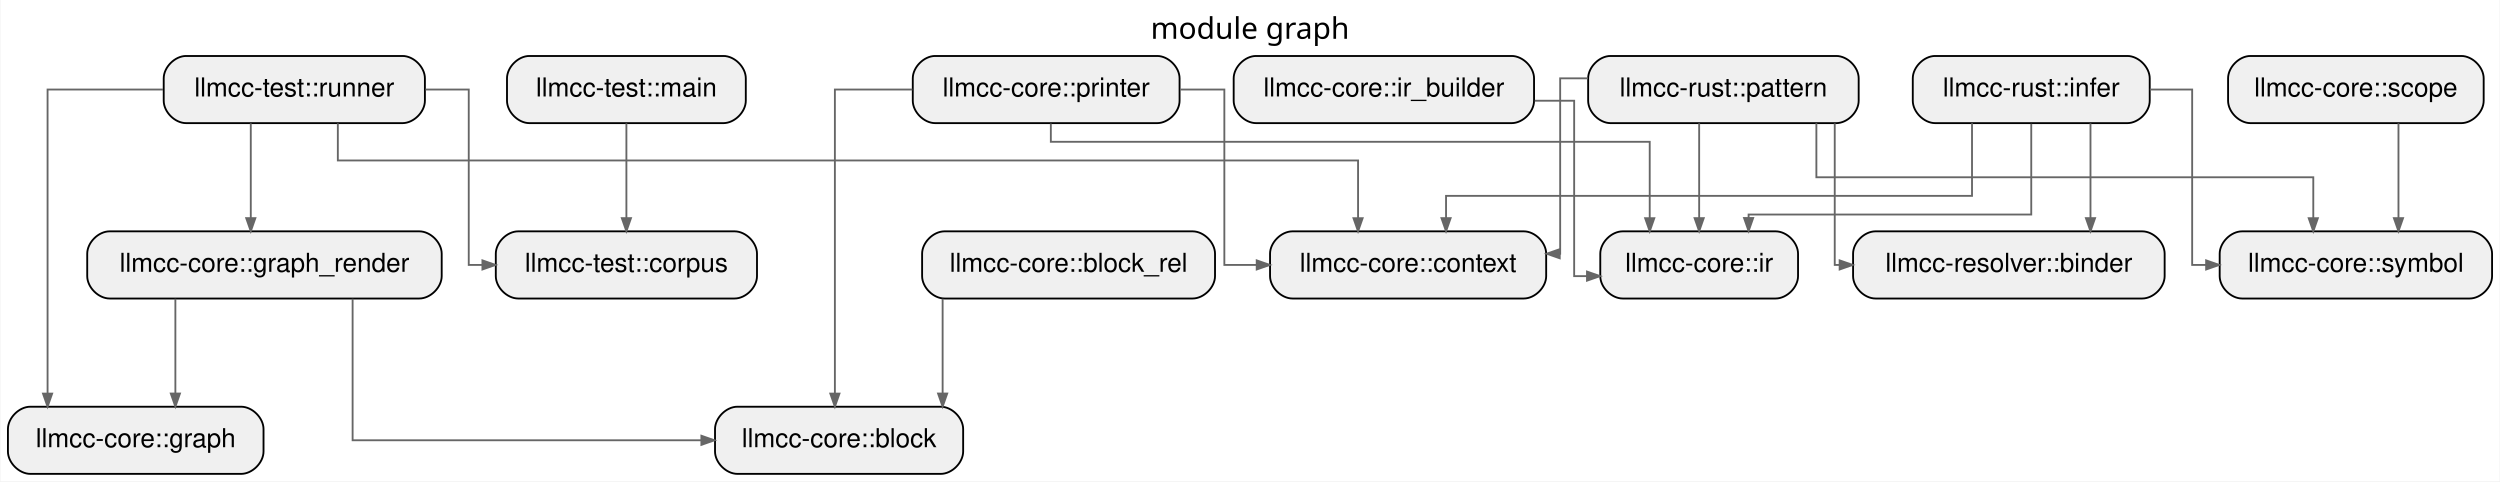
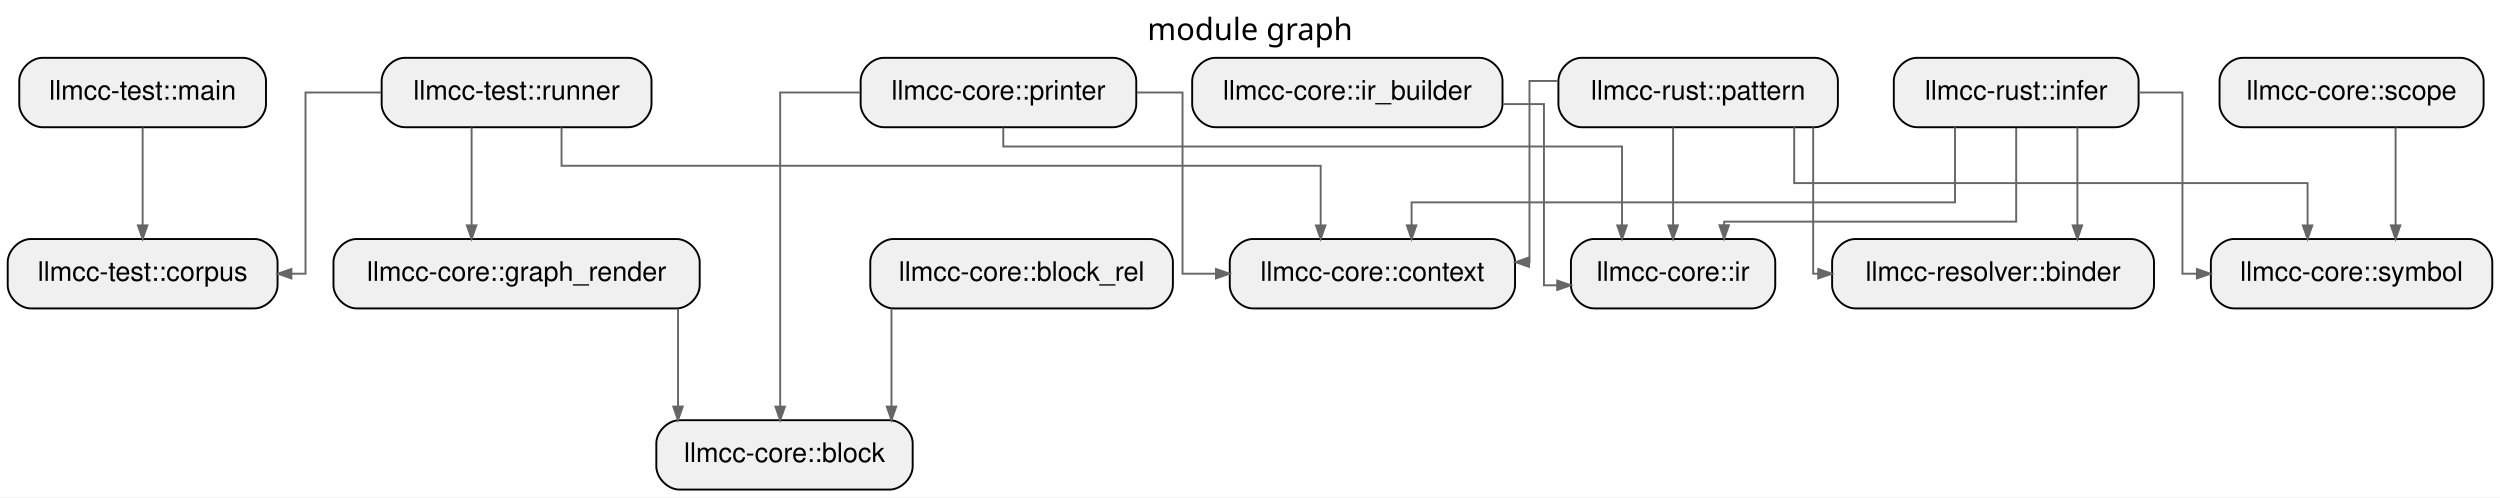
- <svg xmlns="http://www.w3.org/2000/svg" width="1340pt" height="258pt" viewBox="0.00 0.00 1339.50 258.00">
+ <svg xmlns="http://www.w3.org/2000/svg" width="1297pt" height="258pt" viewBox="0.00 0.00 1297.00 258.00">
  <g id="graph0" class="graph" transform="scale(1 1) rotate(0) translate(4 254)">
-     <polygon fill="white" stroke="transparent" points="-4,4 -4,-254 1335.5,-254 1335.5,4 -4,4" />
-     <text text-anchor="middle" x="665.75" y="-233.2" font-family="Helvetica Bold" font-size="16.00">module graph</text>
+     <polygon fill="white" stroke="transparent" points="-4,4 -4,-254 1293,-254 1293,4 -4,4" />
+     <text text-anchor="middle" x="644.5" y="-233.2" font-family="Helvetica Bold" font-size="16.00">module graph</text>
    <g id="node1" class="node">
-       <path fill="#f0f0f0" stroke="black" d="M500,-36C500,-36 391,-36 391,-36 385,-36 379,-30 379,-24 379,-24 379,-12 379,-12 379,-6 385,0 391,0 391,0 500,0 500,0 506,0 512,-6 512,-12 512,-12 512,-24 512,-24 512,-30 506,-36 500,-36" />
-       <text text-anchor="middle" x="445.5" y="-14.3" font-family="Helvetica,sans-Serif" font-size="14.00">llmcc-core::block</text>
+       <path fill="#f0f0f0" stroke="black" d="M457.5,-36C457.5,-36 348.5,-36 348.5,-36 342.5,-36 336.5,-30 336.5,-24 336.5,-24 336.5,-12 336.5,-12 336.5,-6 342.5,0 348.5,0 348.5,0 457.5,0 457.5,0 463.5,0 469.5,-6 469.5,-12 469.5,-12 469.5,-24 469.5,-24 469.5,-30 463.5,-36 457.5,-36" />
+       <text text-anchor="middle" x="403" y="-14.3" font-family="Helvetica,sans-Serif" font-size="14.00">llmcc-core::block</text>
    </g>
    <g id="node2" class="node">
-       <path fill="#f0f0f0" stroke="black" d="M635,-130C635,-130 502,-130 502,-130 496,-130 490,-124 490,-118 490,-118 490,-106 490,-106 490,-100 496,-94 502,-94 502,-94 635,-94 635,-94 641,-94 647,-100 647,-106 647,-106 647,-118 647,-118 647,-124 641,-130 635,-130" />
-       <text text-anchor="middle" x="568.5" y="-108.3" font-family="Helvetica,sans-Serif" font-size="14.00">llmcc-core::block_rel</text>
+       <path fill="#f0f0f0" stroke="black" d="M592.5,-130C592.5,-130 459.5,-130 459.5,-130 453.5,-130 447.5,-124 447.5,-118 447.5,-118 447.5,-106 447.5,-106 447.5,-100 453.5,-94 459.5,-94 459.5,-94 592.5,-94 592.5,-94 598.5,-94 604.5,-100 604.5,-106 604.5,-106 604.5,-118 604.5,-118 604.5,-124 598.5,-130 592.5,-130" />
+       <text text-anchor="middle" x="526" y="-108.3" font-family="Helvetica,sans-Serif" font-size="14.00">llmcc-core::block_rel</text>
    </g>
    <g id="edge1" class="edge">
-       <path fill="none" stroke="#666666" d="M501,-93.88C501,-93.88 501,-43.07 501,-43.07" />
-       <polygon fill="#666666" stroke="#666666" points="503.45,-43.07 501,-36.07 498.55,-43.07 503.45,-43.07" />
+       <path fill="none" stroke="#666666" d="M458.5,-93.88C458.5,-93.88 458.5,-43.07 458.5,-43.07" />
+       <polygon fill="#666666" stroke="#666666" points="460.95,-43.07 458.5,-36.07 456.05,-43.07 460.95,-43.07" />
    </g>
    <g id="node3" class="node">
-       <path fill="#f0f0f0" stroke="black" d="M812.5,-130C812.5,-130 688.5,-130 688.5,-130 682.5,-130 676.5,-124 676.5,-118 676.5,-118 676.5,-106 676.5,-106 676.5,-100 682.5,-94 688.5,-94 688.5,-94 812.5,-94 812.5,-94 818.5,-94 824.5,-100 824.5,-106 824.5,-106 824.5,-118 824.5,-118 824.5,-124 818.5,-130 812.5,-130" />
-       <text text-anchor="middle" x="750.5" y="-108.3" font-family="Helvetica,sans-Serif" font-size="14.00">llmcc-core::context</text>
+       <path fill="#f0f0f0" stroke="black" d="M770,-130C770,-130 646,-130 646,-130 640,-130 634,-124 634,-118 634,-118 634,-106 634,-106 634,-100 640,-94 646,-94 646,-94 770,-94 770,-94 776,-94 782,-100 782,-106 782,-106 782,-118 782,-118 782,-124 776,-130 770,-130" />
+       <text text-anchor="middle" x="708" y="-108.3" font-family="Helvetica,sans-Serif" font-size="14.00">llmcc-core::context</text>
    </g>
    <g id="node4" class="node">
-       <path fill="#f0f0f0" stroke="black" d="M125,-36C125,-36 12,-36 12,-36 6,-36 0,-30 0,-24 0,-24 0,-12 0,-12 0,-6 6,0 12,0 12,0 125,0 125,0 131,0 137,-6 137,-12 137,-12 137,-24 137,-24 137,-30 131,-36 125,-36" />
-       <text text-anchor="middle" x="68.5" y="-14.3" font-family="Helvetica,sans-Serif" font-size="14.00">llmcc-core::graph</text>
+       <path fill="#f0f0f0" stroke="black" d="M347,-130C347,-130 181,-130 181,-130 175,-130 169,-124 169,-118 169,-118 169,-106 169,-106 169,-100 175,-94 181,-94 181,-94 347,-94 347,-94 353,-94 359,-100 359,-106 359,-106 359,-118 359,-118 359,-124 353,-130 347,-130" />
+       <text text-anchor="middle" x="264" y="-108.3" font-family="Helvetica,sans-Serif" font-size="14.00">llmcc-core::graph_render</text>
+     </g>
+     <g id="edge2" class="edge">
+       <path fill="none" stroke="#666666" d="M347.75,-93.88C347.75,-93.88 347.75,-43.07 347.75,-43.07" />
+       <polygon fill="#666666" stroke="#666666" points="350.2,-43.07 347.75,-36.07 345.3,-43.07 350.2,-43.07" />
    </g>
    <g id="node5" class="node">
-       <path fill="#f0f0f0" stroke="black" d="M220.5,-130C220.5,-130 54.5,-130 54.5,-130 48.5,-130 42.5,-124 42.5,-118 42.5,-118 42.5,-106 42.5,-106 42.5,-100 48.5,-94 54.5,-94 54.5,-94 220.5,-94 220.5,-94 226.5,-94 232.5,-100 232.5,-106 232.5,-106 232.5,-118 232.5,-118 232.5,-124 226.5,-130 220.5,-130" />
-       <text text-anchor="middle" x="137.5" y="-108.3" font-family="Helvetica,sans-Serif" font-size="14.00">llmcc-core::graph_render</text>
+       <path fill="#f0f0f0" stroke="black" d="M905,-130C905,-130 823,-130 823,-130 817,-130 811,-124 811,-118 811,-118 811,-106 811,-106 811,-100 817,-94 823,-94 823,-94 905,-94 905,-94 911,-94 917,-100 917,-106 917,-106 917,-118 917,-118 917,-124 911,-130 905,-130" />
+       <text text-anchor="middle" x="864" y="-108.3" font-family="Helvetica,sans-Serif" font-size="14.00">llmcc-core::ir</text>
    </g>
-     <g id="edge2" class="edge">
-       <path fill="none" stroke="#666666" d="M184.75,-93.88C184.75,-66.56 184.75,-18 184.75,-18 184.75,-18 371.69,-18 371.69,-18" />
-       <polygon fill="#666666" stroke="#666666" points="371.69,-20.45 378.69,-18 371.69,-15.55 371.69,-20.45" />
+     <g id="node6" class="node">
+       <path fill="#f0f0f0" stroke="black" d="M763.5,-224C763.5,-224 626.5,-224 626.5,-224 620.5,-224 614.5,-218 614.5,-212 614.5,-212 614.5,-200 614.5,-200 614.5,-194 620.5,-188 626.5,-188 626.5,-188 763.5,-188 763.5,-188 769.5,-188 775.5,-194 775.5,-200 775.5,-200 775.5,-212 775.5,-212 775.5,-218 769.5,-224 763.5,-224" />
+       <text text-anchor="middle" x="695" y="-202.3" font-family="Helvetica,sans-Serif" font-size="14.00">llmcc-core::ir_builder</text>
    </g>
    <g id="edge3" class="edge">
-       <path fill="none" stroke="#666666" d="M89.75,-93.88C89.75,-93.88 89.75,-43.07 89.75,-43.07" />
-       <polygon fill="#666666" stroke="#666666" points="92.2,-43.07 89.75,-36.07 87.3,-43.07 92.2,-43.07" />
-     </g>
-     <g id="node6" class="node">
-       <path fill="#f0f0f0" stroke="black" d="M947.5,-130C947.5,-130 865.5,-130 865.5,-130 859.5,-130 853.5,-124 853.5,-118 853.5,-118 853.5,-106 853.5,-106 853.5,-100 859.5,-94 865.5,-94 865.5,-94 947.5,-94 947.5,-94 953.5,-94 959.5,-100 959.5,-106 959.5,-106 959.5,-118 959.5,-118 959.5,-124 953.5,-130 947.5,-130" />
-       <text text-anchor="middle" x="906.5" y="-108.3" font-family="Helvetica,sans-Serif" font-size="14.00">llmcc-core::ir</text>
+       <path fill="none" stroke="#666666" d="M775.87,-200C788.25,-200 797,-200 797,-200 797,-200 797,-106 797,-106 797,-106 803.88,-106 803.88,-106" />
+       <polygon fill="#666666" stroke="#666666" points="803.88,-108.45 810.88,-106 803.88,-103.55 803.88,-108.45" />
    </g>
    <g id="node7" class="node">
-       <path fill="#f0f0f0" stroke="black" d="M806,-224C806,-224 669,-224 669,-224 663,-224 657,-218 657,-212 657,-212 657,-200 657,-200 657,-194 663,-188 669,-188 669,-188 806,-188 806,-188 812,-188 818,-194 818,-200 818,-200 818,-212 818,-212 818,-218 812,-224 806,-224" />
-       <text text-anchor="middle" x="737.5" y="-202.3" font-family="Helvetica,sans-Serif" font-size="14.00">llmcc-core::ir_builder</text>
+       <path fill="#f0f0f0" stroke="black" d="M573.5,-224C573.5,-224 454.5,-224 454.5,-224 448.5,-224 442.5,-218 442.5,-212 442.5,-212 442.5,-200 442.5,-200 442.5,-194 448.5,-188 454.5,-188 454.5,-188 573.5,-188 573.5,-188 579.5,-188 585.5,-194 585.5,-200 585.5,-200 585.5,-212 585.5,-212 585.5,-218 579.5,-224 573.5,-224" />
+       <text text-anchor="middle" x="514" y="-202.3" font-family="Helvetica,sans-Serif" font-size="14.00">llmcc-core::printer</text>
    </g>
    <g id="edge4" class="edge">
-       <path fill="none" stroke="#666666" d="M818.37,-200C830.75,-200 839.5,-200 839.5,-200 839.5,-200 839.5,-106 839.5,-106 839.5,-106 846.38,-106 846.38,-106" />
-       <polygon fill="#666666" stroke="#666666" points="846.38,-108.45 853.38,-106 846.38,-103.55 846.38,-108.45" />
+       <path fill="none" stroke="#666666" d="M442.28,-206C419.8,-206 400.75,-206 400.75,-206 400.75,-206 400.75,-43.03 400.75,-43.03" />
+       <polygon fill="#666666" stroke="#666666" points="403.2,-43.03 400.75,-36.03 398.3,-43.03 403.2,-43.03" />
+     </g>
+     <g id="edge5" class="edge">
+       <path fill="none" stroke="#666666" d="M585.89,-206C599.46,-206 609.5,-206 609.5,-206 609.5,-206 609.5,-112 609.5,-112 609.5,-112 626.85,-112 626.85,-112" />
+       <polygon fill="#666666" stroke="#666666" points="626.85,-114.45 633.85,-112 626.85,-109.55 626.85,-114.45" />
+     </g>
+     <g id="edge6" class="edge">
+       <path fill="none" stroke="#666666" d="M516.5,-187.79C516.5,-182.45 516.5,-178 516.5,-178 516.5,-178 837.5,-178 837.5,-178 837.5,-178 837.5,-137.03 837.5,-137.03" />
+       <polygon fill="#666666" stroke="#666666" points="839.95,-137.03 837.5,-130.03 835.05,-137.03 839.95,-137.03" />
    </g>
    <g id="node8" class="node">
-       <path fill="#f0f0f0" stroke="black" d="M616,-224C616,-224 497,-224 497,-224 491,-224 485,-218 485,-212 485,-212 485,-200 485,-200 485,-194 491,-188 497,-188 497,-188 616,-188 616,-188 622,-188 628,-194 628,-200 628,-200 628,-212 628,-212 628,-218 622,-224 616,-224" />
-       <text text-anchor="middle" x="556.5" y="-202.3" font-family="Helvetica,sans-Serif" font-size="14.00">llmcc-core::printer</text>
+       <path fill="#f0f0f0" stroke="black" d="M1272.5,-224C1272.5,-224 1159.5,-224 1159.5,-224 1153.5,-224 1147.5,-218 1147.5,-212 1147.5,-212 1147.5,-200 1147.5,-200 1147.5,-194 1153.5,-188 1159.5,-188 1159.5,-188 1272.5,-188 1272.5,-188 1278.5,-188 1284.5,-194 1284.5,-200 1284.5,-200 1284.5,-212 1284.5,-212 1284.5,-218 1278.5,-224 1272.5,-224" />
+       <text text-anchor="middle" x="1216" y="-202.3" font-family="Helvetica,sans-Serif" font-size="14.00">llmcc-core::scope</text>
    </g>
-     <g id="edge5" class="edge">
-       <path fill="none" stroke="#666666" d="M484.78,-206C462.3,-206 443.25,-206 443.25,-206 443.25,-206 443.25,-43.03 443.25,-43.03" />
-       <polygon fill="#666666" stroke="#666666" points="445.7,-43.03 443.25,-36.03 440.8,-43.03 445.7,-43.03" />
-     </g>
-     <g id="edge6" class="edge">
-       <path fill="none" stroke="#666666" d="M628.39,-206C641.96,-206 652,-206 652,-206 652,-206 652,-112 652,-112 652,-112 669.35,-112 669.35,-112" />
-       <polygon fill="#666666" stroke="#666666" points="669.35,-114.45 676.35,-112 669.35,-109.55 669.35,-114.45" />
+     <g id="node9" class="node">
+       <path fill="#f0f0f0" stroke="black" d="M1277,-130C1277,-130 1155,-130 1155,-130 1149,-130 1143,-124 1143,-118 1143,-118 1143,-106 1143,-106 1143,-100 1149,-94 1155,-94 1155,-94 1277,-94 1277,-94 1283,-94 1289,-100 1289,-106 1289,-106 1289,-118 1289,-118 1289,-124 1283,-130 1277,-130" />
+       <text text-anchor="middle" x="1216" y="-108.3" font-family="Helvetica,sans-Serif" font-size="14.00">llmcc-core::symbol</text>
    </g>
    <g id="edge7" class="edge">
-       <path fill="none" stroke="#666666" d="M559,-187.79C559,-182.45 559,-178 559,-178 559,-178 880,-178 880,-178 880,-178 880,-137.03 880,-137.03" />
-       <polygon fill="#666666" stroke="#666666" points="882.45,-137.03 880,-130.03 877.55,-137.03 882.45,-137.03" />
-     </g>
-     <g id="node9" class="node">
-       <path fill="#f0f0f0" stroke="black" d="M1315,-224C1315,-224 1202,-224 1202,-224 1196,-224 1190,-218 1190,-212 1190,-212 1190,-200 1190,-200 1190,-194 1196,-188 1202,-188 1202,-188 1315,-188 1315,-188 1321,-188 1327,-194 1327,-200 1327,-200 1327,-212 1327,-212 1327,-218 1321,-224 1315,-224" />
-       <text text-anchor="middle" x="1258.5" y="-202.3" font-family="Helvetica,sans-Serif" font-size="14.00">llmcc-core::scope</text>
+       <path fill="none" stroke="#666666" d="M1238.83,-187.88C1238.83,-187.88 1238.83,-137.07 1238.83,-137.07" />
+       <polygon fill="#666666" stroke="#666666" points="1241.28,-137.07 1238.83,-130.07 1236.38,-137.07 1241.28,-137.07" />
    </g>
    <g id="node10" class="node">
-       <path fill="#f0f0f0" stroke="black" d="M1319.5,-130C1319.5,-130 1197.5,-130 1197.5,-130 1191.5,-130 1185.5,-124 1185.5,-118 1185.5,-118 1185.5,-106 1185.5,-106 1185.5,-100 1191.5,-94 1197.5,-94 1197.5,-94 1319.5,-94 1319.5,-94 1325.5,-94 1331.5,-100 1331.5,-106 1331.5,-106 1331.5,-118 1331.5,-118 1331.5,-124 1325.5,-130 1319.5,-130" />
-       <text text-anchor="middle" x="1258.5" y="-108.3" font-family="Helvetica,sans-Serif" font-size="14.00">llmcc-core::symbol</text>
+       <path fill="#f0f0f0" stroke="black" d="M1101.5,-130C1101.5,-130 958.5,-130 958.5,-130 952.5,-130 946.5,-124 946.5,-118 946.5,-118 946.5,-106 946.5,-106 946.5,-100 952.5,-94 958.5,-94 958.5,-94 1101.5,-94 1101.5,-94 1107.5,-94 1113.5,-100 1113.5,-106 1113.5,-106 1113.5,-118 1113.5,-118 1113.5,-124 1107.5,-130 1101.5,-130" />
+       <text text-anchor="middle" x="1030" y="-108.3" font-family="Helvetica,sans-Serif" font-size="14.00">llmcc-resolver::binder</text>
+     </g>
+     <g id="node11" class="node">
+       <path fill="#f0f0f0" stroke="black" d="M1093.5,-224C1093.5,-224 990.5,-224 990.5,-224 984.5,-224 978.5,-218 978.5,-212 978.5,-212 978.5,-200 978.5,-200 978.5,-194 984.5,-188 990.5,-188 990.5,-188 1093.5,-188 1093.5,-188 1099.5,-188 1105.5,-194 1105.5,-200 1105.5,-200 1105.5,-212 1105.5,-212 1105.5,-218 1099.5,-224 1093.5,-224" />
+       <text text-anchor="middle" x="1042" y="-202.3" font-family="Helvetica,sans-Serif" font-size="14.00">llmcc-rust::infer</text>
    </g>
    <g id="edge8" class="edge">
-       <path fill="none" stroke="#666666" d="M1281.33,-187.88C1281.33,-187.88 1281.33,-137.07 1281.33,-137.07" />
-       <polygon fill="#666666" stroke="#666666" points="1283.78,-137.07 1281.33,-130.07 1278.88,-137.07 1283.78,-137.07" />
+       <path fill="none" stroke="#666666" d="M1010.25,-187.96C1010.25,-171.27 1010.25,-149 1010.25,-149 1010.25,-149 728.33,-149 728.33,-149 728.33,-149 728.33,-137.07 728.33,-137.07" />
+       <polygon fill="#666666" stroke="#666666" points="730.78,-137.07 728.33,-130.07 725.88,-137.07 730.78,-137.07" />
    </g>
-     <g id="node11" class="node">
-       <path fill="#f0f0f0" stroke="black" d="M1144,-130C1144,-130 1001,-130 1001,-130 995,-130 989,-124 989,-118 989,-118 989,-106 989,-106 989,-100 995,-94 1001,-94 1001,-94 1144,-94 1144,-94 1150,-94 1156,-100 1156,-106 1156,-106 1156,-118 1156,-118 1156,-124 1150,-130 1144,-130" />
-       <text text-anchor="middle" x="1072.5" y="-108.3" font-family="Helvetica,sans-Serif" font-size="14.00">llmcc-resolver::binder</text>
+     <g id="edge9" class="edge">
+       <path fill="none" stroke="#666666" d="M1042,-187.69C1042,-167.85 1042,-139 1042,-139 1042,-139 890.5,-139 890.5,-139 890.5,-139 890.5,-137.16 890.5,-137.16" />
+       <polygon fill="#666666" stroke="#666666" points="892.95,-137.16 890.5,-130.16 888.05,-137.16 892.95,-137.16" />
+     </g>
+     <g id="edge10" class="edge">
+       <path fill="none" stroke="#666666" d="M1105.59,-206C1118.52,-206 1128.25,-206 1128.25,-206 1128.25,-206 1128.25,-112 1128.25,-112 1128.25,-112 1135.74,-112 1135.74,-112" />
+       <polygon fill="#666666" stroke="#666666" points="1135.74,-114.45 1142.74,-112 1135.74,-109.55 1135.74,-114.45" />
+     </g>
+     <g id="edge11" class="edge">
+       <path fill="none" stroke="#666666" d="M1073.75,-187.88C1073.75,-187.88 1073.75,-137.07 1073.75,-137.07" />
+       <polygon fill="#666666" stroke="#666666" points="1076.2,-137.07 1073.75,-130.07 1071.3,-137.07 1076.2,-137.07" />
    </g>
    <g id="node12" class="node">
-       <path fill="#f0f0f0" stroke="black" d="M1136,-224C1136,-224 1033,-224 1033,-224 1027,-224 1021,-218 1021,-212 1021,-212 1021,-200 1021,-200 1021,-194 1027,-188 1033,-188 1033,-188 1136,-188 1136,-188 1142,-188 1148,-194 1148,-200 1148,-200 1148,-212 1148,-212 1148,-218 1142,-224 1136,-224" />
-       <text text-anchor="middle" x="1084.5" y="-202.3" font-family="Helvetica,sans-Serif" font-size="14.00">llmcc-rust::infer</text>
-     </g>
-     <g id="edge9" class="edge">
-       <path fill="none" stroke="#666666" d="M1052.75,-187.96C1052.75,-171.27 1052.75,-149 1052.75,-149 1052.75,-149 770.83,-149 770.83,-149 770.83,-149 770.83,-137.07 770.83,-137.07" />
-       <polygon fill="#666666" stroke="#666666" points="773.28,-137.07 770.83,-130.07 768.38,-137.07 773.28,-137.07" />
-     </g>
-     <g id="edge10" class="edge">
-       <path fill="none" stroke="#666666" d="M1084.5,-187.69C1084.5,-167.85 1084.5,-139 1084.5,-139 1084.5,-139 933,-139 933,-139 933,-139 933,-137.16 933,-137.16" />
-       <polygon fill="#666666" stroke="#666666" points="935.45,-137.16 933,-130.16 930.55,-137.16 935.45,-137.16" />
-     </g>
-     <g id="edge11" class="edge">
-       <path fill="none" stroke="#666666" d="M1148.09,-206C1161.02,-206 1170.75,-206 1170.75,-206 1170.75,-206 1170.75,-112 1170.75,-112 1170.75,-112 1178.24,-112 1178.24,-112" />
-       <polygon fill="#666666" stroke="#666666" points="1178.24,-114.45 1185.24,-112 1178.24,-109.55 1178.24,-114.45" />
+       <path fill="#f0f0f0" stroke="black" d="M937.5,-224C937.5,-224 816.5,-224 816.5,-224 810.5,-224 804.5,-218 804.5,-212 804.5,-212 804.5,-200 804.5,-200 804.5,-194 810.5,-188 816.5,-188 816.5,-188 937.5,-188 937.5,-188 943.5,-188 949.5,-194 949.5,-200 949.5,-200 949.5,-212 949.5,-212 949.5,-218 943.5,-224 937.5,-224" />
+       <text text-anchor="middle" x="877" y="-202.3" font-family="Helvetica,sans-Serif" font-size="14.00">llmcc-rust::pattern</text>
    </g>
    <g id="edge12" class="edge">
-       <path fill="none" stroke="#666666" d="M1116.25,-187.88C1116.25,-187.88 1116.25,-137.07 1116.25,-137.07" />
-       <polygon fill="#666666" stroke="#666666" points="1118.7,-137.07 1116.25,-130.07 1113.8,-137.07 1118.7,-137.07" />
+       <path fill="none" stroke="#666666" d="M804.34,-212C795.49,-212 789.5,-212 789.5,-212 789.5,-212 789.5,-118 789.5,-118 789.5,-118 788.78,-118 788.78,-118" />
+       <polygon fill="#666666" stroke="#666666" points="789.27,-115.55 782.27,-118 789.27,-120.45 789.27,-115.55" />
+     </g>
+     <g id="edge13" class="edge">
+       <path fill="none" stroke="#666666" d="M864,-187.88C864,-187.88 864,-137.07 864,-137.07" />
+       <polygon fill="#666666" stroke="#666666" points="866.45,-137.07 864,-130.07 861.55,-137.07 866.45,-137.07" />
+     </g>
+     <g id="edge14" class="edge">
+       <path fill="none" stroke="#666666" d="M926.83,-187.96C926.83,-174.71 926.83,-159 926.83,-159 926.83,-159 1193.17,-159 1193.17,-159 1193.17,-159 1193.17,-137.04 1193.17,-137.04" />
+       <polygon fill="#666666" stroke="#666666" points="1195.62,-137.04 1193.17,-130.04 1190.72,-137.04 1195.62,-137.04" />
+     </g>
+     <g id="edge15" class="edge">
+       <path fill="none" stroke="#666666" d="M936.67,-187.88C936.67,-160.56 936.67,-112 936.67,-112 936.67,-112 939.3,-112 939.3,-112" />
+       <polygon fill="#666666" stroke="#666666" points="939.3,-114.45 946.3,-112 939.3,-109.55 939.3,-114.45" />
    </g>
    <g id="node13" class="node">
-       <path fill="#f0f0f0" stroke="black" d="M980,-224C980,-224 859,-224 859,-224 853,-224 847,-218 847,-212 847,-212 847,-200 847,-200 847,-194 853,-188 859,-188 859,-188 980,-188 980,-188 986,-188 992,-194 992,-200 992,-200 992,-212 992,-212 992,-218 986,-224 980,-224" />
-       <text text-anchor="middle" x="919.5" y="-202.3" font-family="Helvetica,sans-Serif" font-size="14.00">llmcc-rust::pattern</text>
+       <path fill="#f0f0f0" stroke="black" d="M128,-130C128,-130 12,-130 12,-130 6,-130 0,-124 0,-118 0,-118 0,-106 0,-106 0,-100 6,-94 12,-94 12,-94 128,-94 128,-94 134,-94 140,-100 140,-106 140,-106 140,-118 140,-118 140,-124 134,-130 128,-130" />
+       <text text-anchor="middle" x="70" y="-108.3" font-family="Helvetica,sans-Serif" font-size="14.00">llmcc-test::corpus</text>
    </g>
-     <g id="edge13" class="edge">
-       <path fill="none" stroke="#666666" d="M846.84,-212C837.99,-212 832,-212 832,-212 832,-212 832,-118 832,-118 832,-118 831.28,-118 831.28,-118" />
-       <polygon fill="#666666" stroke="#666666" points="831.77,-115.55 824.77,-118 831.77,-120.45 831.77,-115.55" />
-     </g>
-     <g id="edge14" class="edge">
-       <path fill="none" stroke="#666666" d="M906.5,-187.88C906.5,-187.88 906.5,-137.07 906.5,-137.07" />
-       <polygon fill="#666666" stroke="#666666" points="908.95,-137.07 906.5,-130.07 904.05,-137.07 908.95,-137.07" />
-     </g>
-     <g id="edge15" class="edge">
-       <path fill="none" stroke="#666666" d="M969.33,-187.96C969.33,-174.71 969.33,-159 969.33,-159 969.33,-159 1235.67,-159 1235.67,-159 1235.67,-159 1235.67,-137.04 1235.67,-137.04" />
-       <polygon fill="#666666" stroke="#666666" points="1238.12,-137.04 1235.67,-130.04 1233.22,-137.04 1238.12,-137.04" />
+     <g id="node14" class="node">
+       <path fill="#f0f0f0" stroke="black" d="M122,-224C122,-224 18,-224 18,-224 12,-224 6,-218 6,-212 6,-212 6,-200 6,-200 6,-194 12,-188 18,-188 18,-188 122,-188 122,-188 128,-188 134,-194 134,-200 134,-200 134,-212 134,-212 134,-218 128,-224 122,-224" />
+       <text text-anchor="middle" x="70" y="-202.3" font-family="Helvetica,sans-Serif" font-size="14.00">llmcc-test::main</text>
    </g>
    <g id="edge16" class="edge">
-       <path fill="none" stroke="#666666" d="M979.17,-187.88C979.17,-160.56 979.17,-112 979.17,-112 979.17,-112 981.8,-112 981.8,-112" />
-       <polygon fill="#666666" stroke="#666666" points="981.8,-114.45 988.8,-112 981.8,-109.55 981.8,-114.45" />
-     </g>
-     <g id="node14" class="node">
-       <path fill="#f0f0f0" stroke="black" d="M389.5,-130C389.5,-130 273.5,-130 273.5,-130 267.5,-130 261.5,-124 261.5,-118 261.5,-118 261.5,-106 261.5,-106 261.5,-100 267.5,-94 273.5,-94 273.5,-94 389.5,-94 389.5,-94 395.5,-94 401.5,-100 401.5,-106 401.5,-106 401.5,-118 401.5,-118 401.5,-124 395.5,-130 389.5,-130" />
-       <text text-anchor="middle" x="331.5" y="-108.3" font-family="Helvetica,sans-Serif" font-size="14.00">llmcc-test::corpus</text>
+       <path fill="none" stroke="#666666" d="M70,-187.88C70,-187.88 70,-137.07 70,-137.07" />
+       <polygon fill="#666666" stroke="#666666" points="72.45,-137.07 70,-130.07 67.55,-137.07 72.45,-137.07" />
    </g>
    <g id="node15" class="node">
-       <path fill="#f0f0f0" stroke="black" d="M383.5,-224C383.5,-224 279.5,-224 279.5,-224 273.5,-224 267.5,-218 267.5,-212 267.5,-212 267.5,-200 267.5,-200 267.5,-194 273.5,-188 279.5,-188 279.5,-188 383.5,-188 383.5,-188 389.5,-188 395.5,-194 395.5,-200 395.5,-200 395.5,-212 395.5,-212 395.5,-218 389.5,-224 383.5,-224" />
-       <text text-anchor="middle" x="331.5" y="-202.3" font-family="Helvetica,sans-Serif" font-size="14.00">llmcc-test::main</text>
+       <path fill="#f0f0f0" stroke="black" d="M322,-224C322,-224 206,-224 206,-224 200,-224 194,-218 194,-212 194,-212 194,-200 194,-200 194,-194 200,-188 206,-188 206,-188 322,-188 322,-188 328,-188 334,-194 334,-200 334,-200 334,-212 334,-212 334,-218 328,-224 322,-224" />
+       <text text-anchor="middle" x="264" y="-202.3" font-family="Helvetica,sans-Serif" font-size="14.00">llmcc-test::runner</text>
    </g>
    <g id="edge17" class="edge">
-       <path fill="none" stroke="#666666" d="M331.5,-187.88C331.5,-187.88 331.5,-137.07 331.5,-137.07" />
-       <polygon fill="#666666" stroke="#666666" points="333.95,-137.07 331.5,-130.07 329.05,-137.07 333.95,-137.07" />
-     </g>
-     <g id="node16" class="node">
-       <path fill="#f0f0f0" stroke="black" d="M211.5,-224C211.5,-224 95.5,-224 95.5,-224 89.5,-224 83.5,-218 83.5,-212 83.5,-212 83.5,-200 83.5,-200 83.5,-194 89.5,-188 95.5,-188 95.5,-188 211.5,-188 211.5,-188 217.5,-188 223.5,-194 223.5,-200 223.5,-200 223.5,-212 223.5,-212 223.5,-218 217.5,-224 211.5,-224" />
-       <text text-anchor="middle" x="153.5" y="-202.3" font-family="Helvetica,sans-Serif" font-size="14.00">llmcc-test::runner</text>
+       <path fill="none" stroke="#666666" d="M287.33,-187.89C287.33,-178.1 287.33,-168 287.33,-168 287.33,-168 681.17,-168 681.17,-168 681.17,-168 681.17,-137.03 681.17,-137.03" />
+       <polygon fill="#666666" stroke="#666666" points="683.62,-137.03 681.17,-130.03 678.72,-137.03 683.62,-137.03" />
    </g>
    <g id="edge18" class="edge">
-       <path fill="none" stroke="#666666" d="M176.83,-187.89C176.83,-178.1 176.83,-168 176.83,-168 176.83,-168 723.67,-168 723.67,-168 723.67,-168 723.67,-137.03 723.67,-137.03" />
-       <polygon fill="#666666" stroke="#666666" points="726.12,-137.03 723.67,-130.03 721.22,-137.03 726.12,-137.03" />
+       <path fill="none" stroke="#666666" d="M240.67,-187.88C240.67,-187.88 240.67,-137.07 240.67,-137.07" />
+       <polygon fill="#666666" stroke="#666666" points="243.12,-137.07 240.67,-130.07 238.22,-137.07 243.12,-137.07" />
    </g>
    <g id="edge19" class="edge">
-       <path fill="none" stroke="#666666" d="M83.12,-206C51.53,-206 21.25,-206 21.25,-206 21.25,-206 21.25,-43.03 21.25,-43.03" />
-       <polygon fill="#666666" stroke="#666666" points="23.7,-43.03 21.25,-36.03 18.8,-43.03 23.7,-43.03" />
-     </g>
-     <g id="edge20" class="edge">
-       <path fill="none" stroke="#666666" d="M130.17,-187.88C130.17,-187.88 130.17,-137.07 130.17,-137.07" />
-       <polygon fill="#666666" stroke="#666666" points="132.62,-137.07 130.17,-130.07 127.72,-137.07 132.62,-137.07" />
-     </g>
-     <g id="edge21" class="edge">
-       <path fill="none" stroke="#666666" d="M223.89,-206C237.17,-206 247,-206 247,-206 247,-206 247,-112 247,-112 247,-112 254.33,-112 254.33,-112" />
-       <polygon fill="#666666" stroke="#666666" points="254.33,-114.45 261.33,-112 254.33,-109.55 254.33,-114.45" />
+       <path fill="none" stroke="#666666" d="M193.72,-206C172.4,-206 154.5,-206 154.5,-206 154.5,-206 154.5,-112 154.5,-112 154.5,-112 147.17,-112 147.17,-112" />
+       <polygon fill="#666666" stroke="#666666" points="147.17,-109.55 140.17,-112 147.17,-114.45 147.17,-109.55" />
    </g>
  </g>
</svg>
